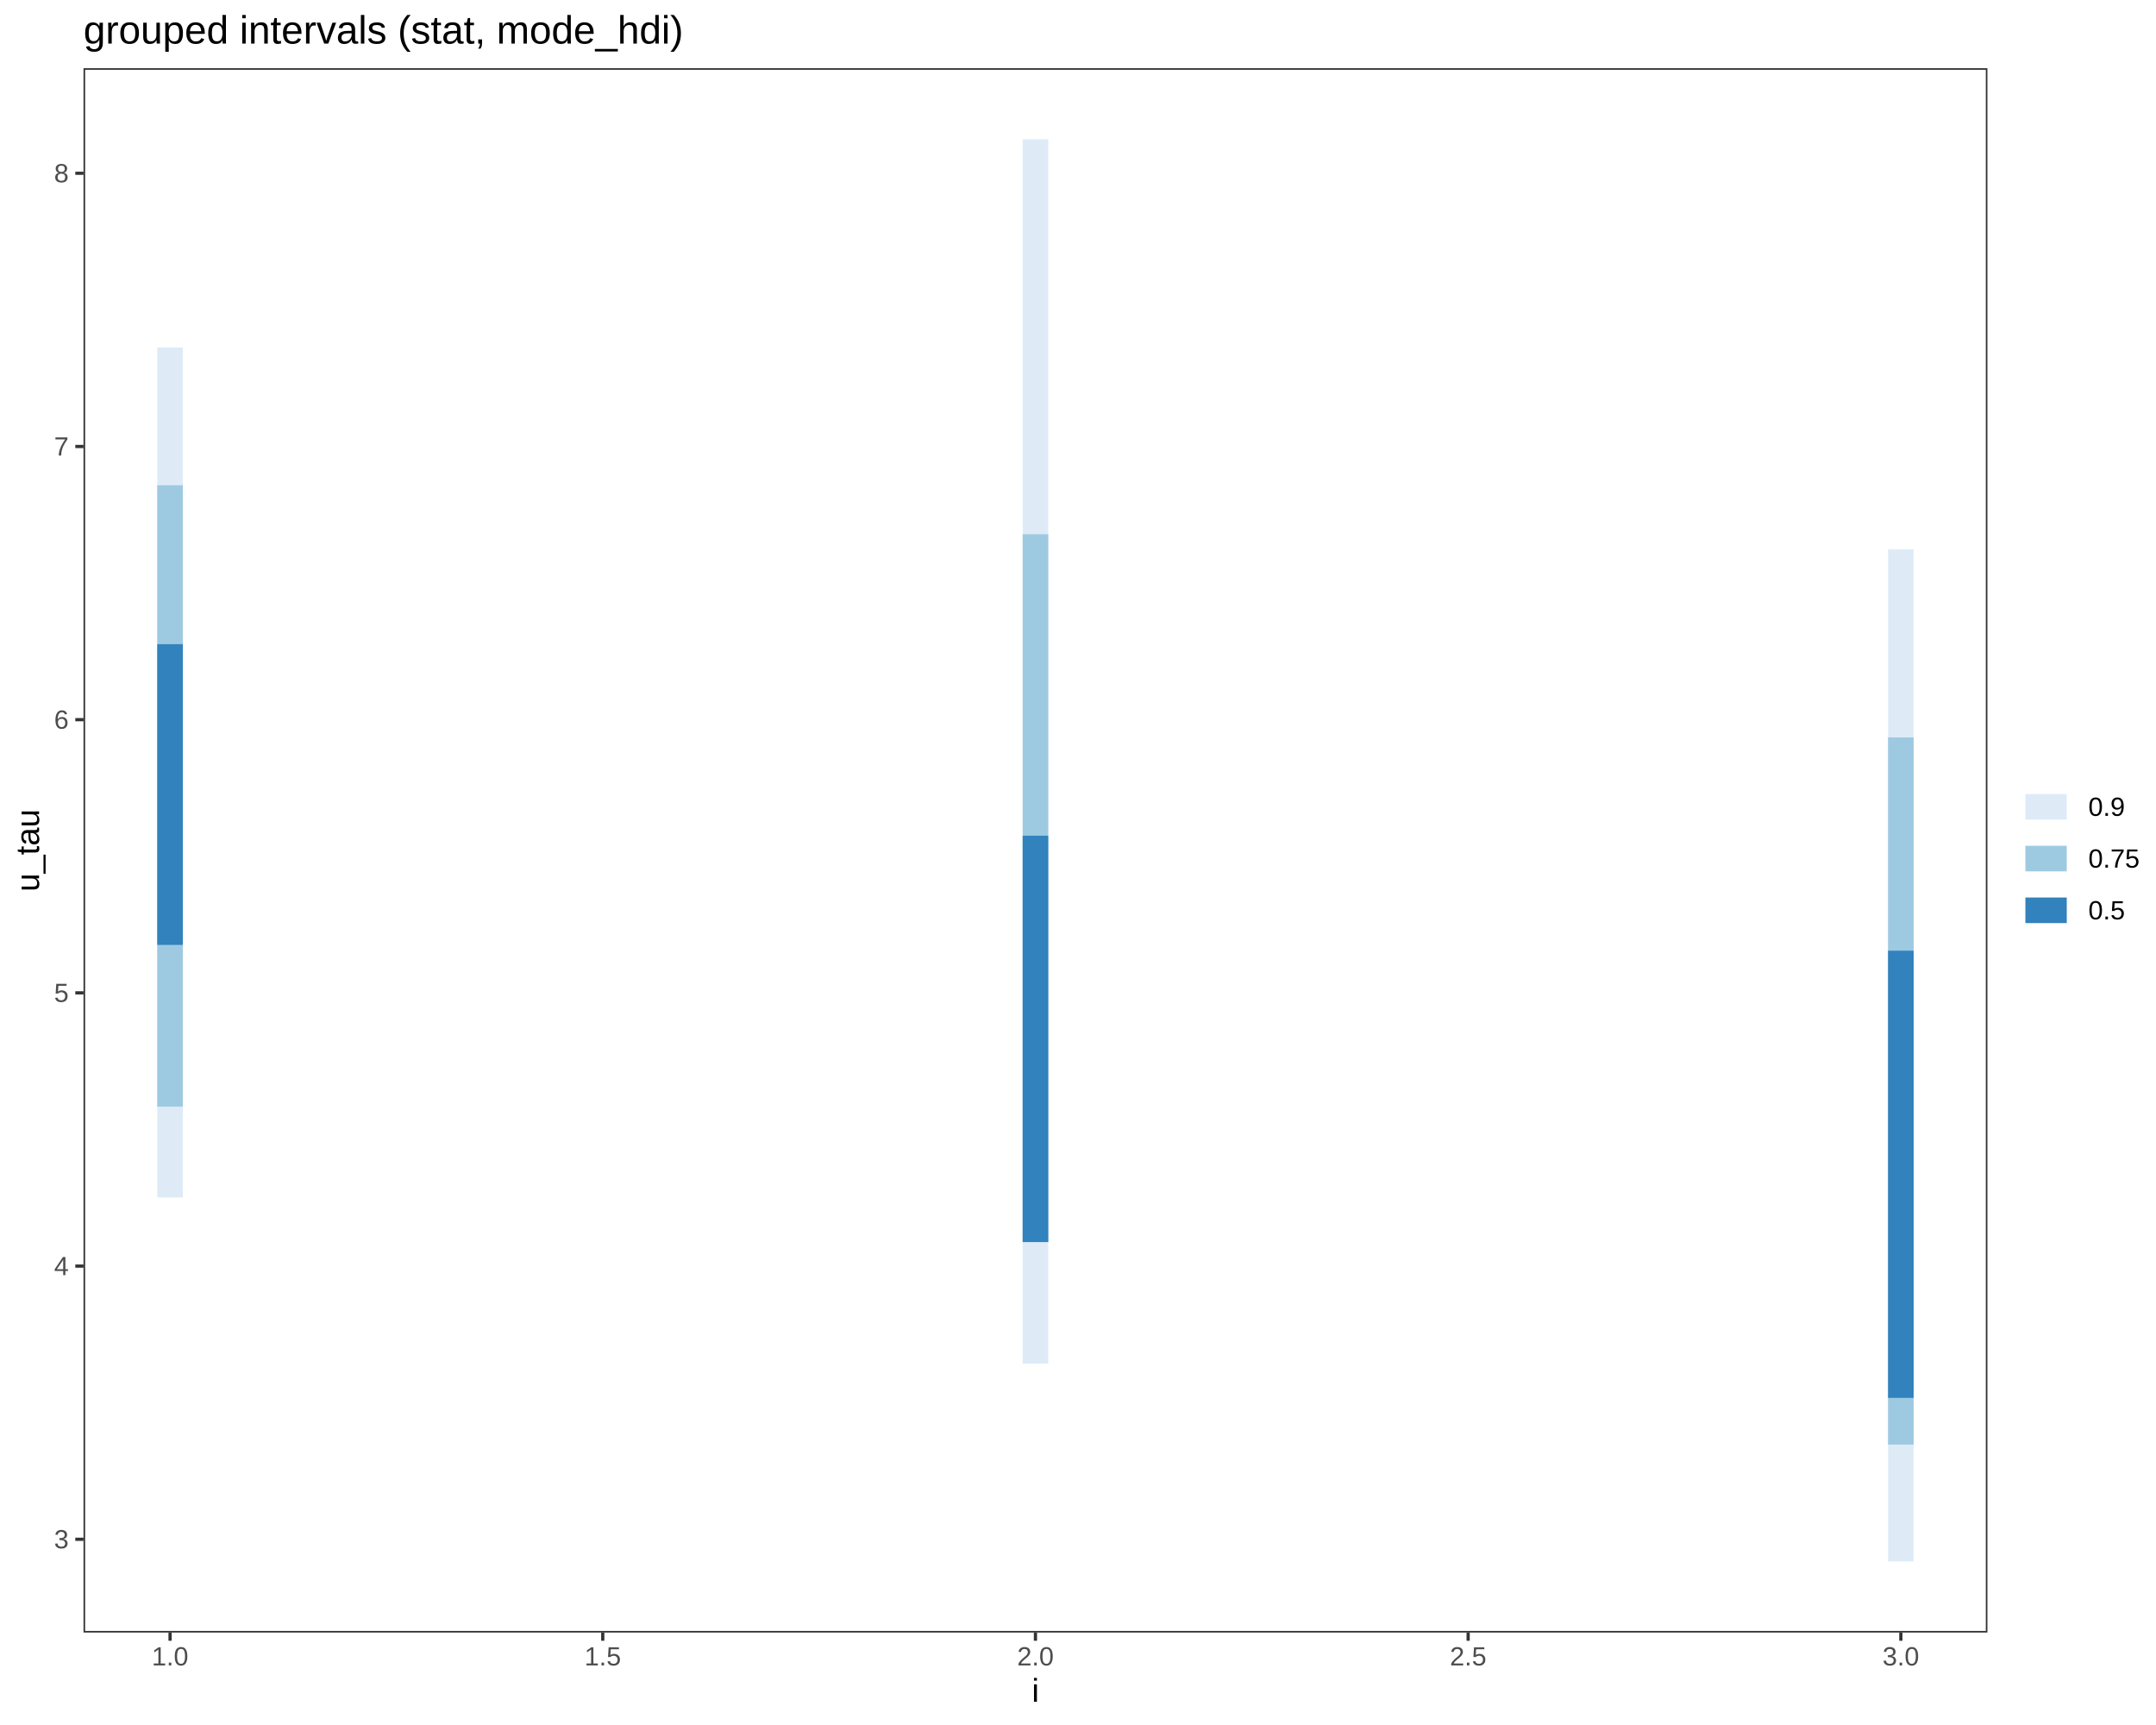
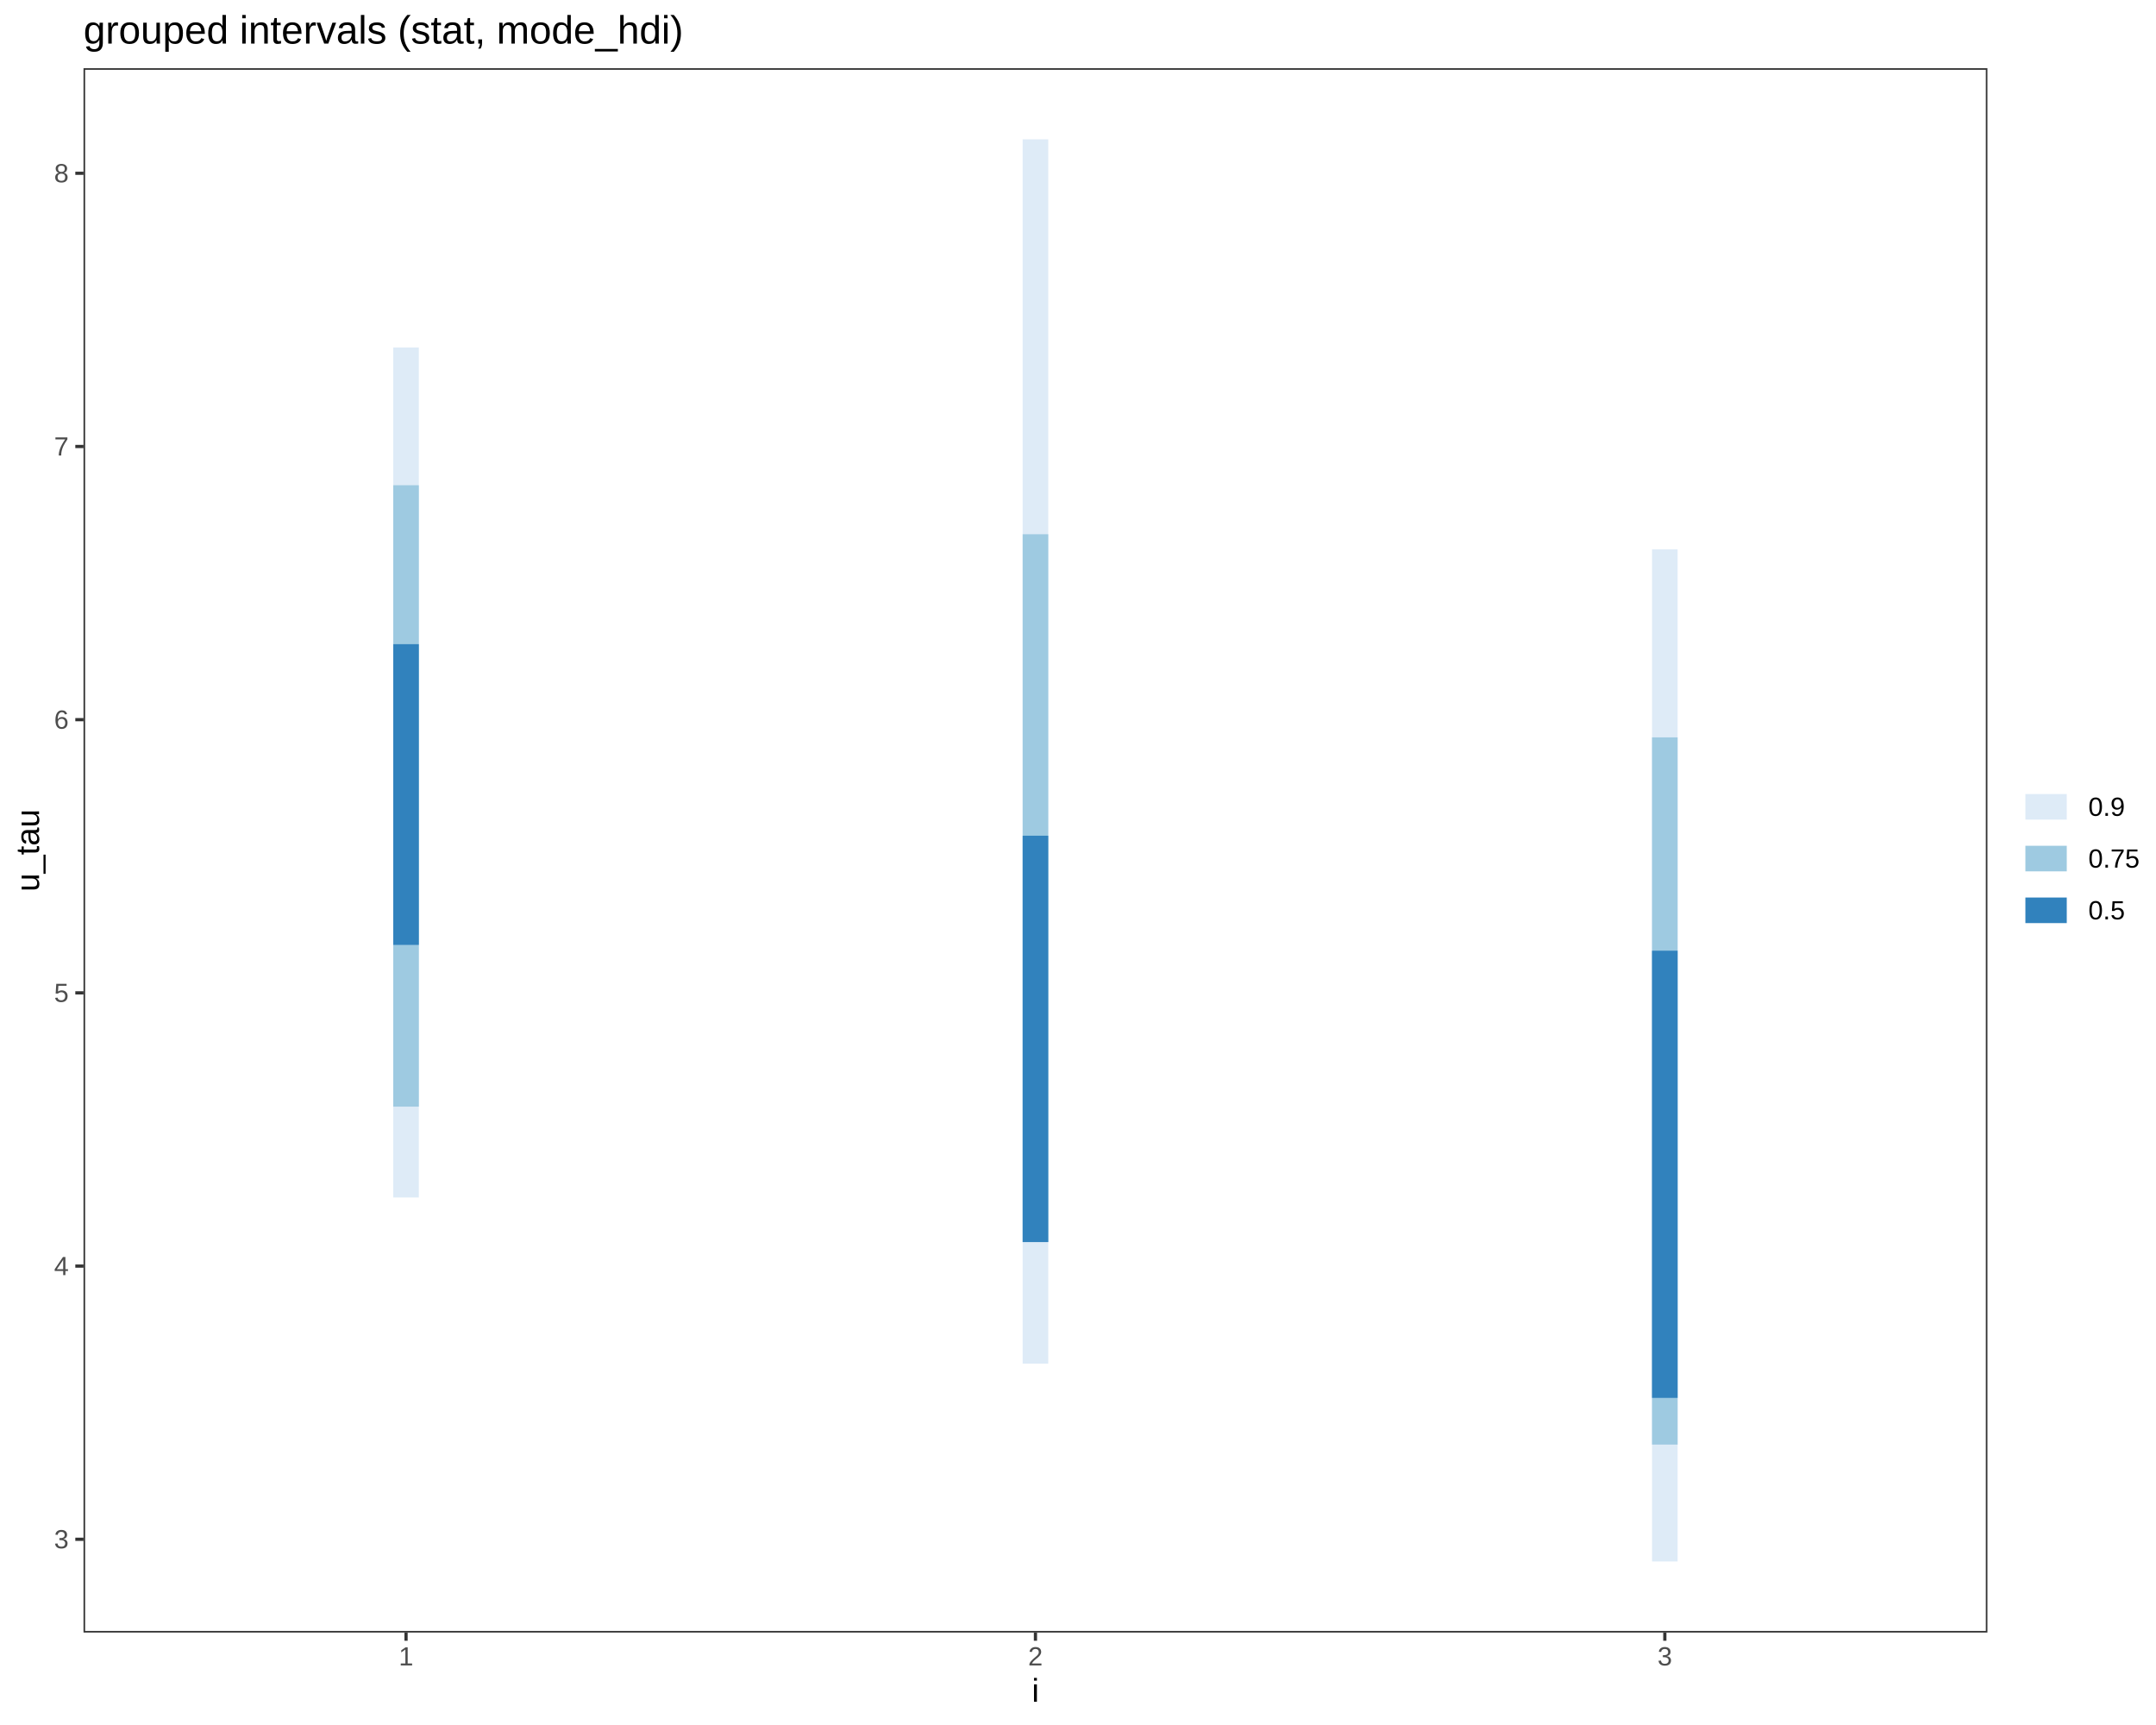
<svg xmlns="http://www.w3.org/2000/svg" viewBox="0 0 720.00 576.00">
  <defs>
    <style type="text/css">
    line, polyline, polygon, path, rect, circle {
      fill: none;
      stroke: #000000;
      stroke-linecap: round;
      stroke-linejoin: round;
      stroke-miterlimit: 10.00;
    }
  </style>
  </defs>
  <rect width="100%" height="100%" style="stroke: none; fill: #FFFFFF;" />
  <rect x="0.00" y="0.00" width="720.00" height="576.00" style="stroke-width: 1.07; stroke: #FFFFFF; fill: #FFFFFF;" />
  <defs>
    <clipPath id="cpMjcuODl8NjYzLjY5fDU0NS4xM3wyMi43Nw==">
      <rect x="27.89" y="22.77" width="635.81" height="522.36" />
    </clipPath>
  </defs>
  <rect x="27.89" y="22.77" width="635.81" height="522.36" style="stroke-width: 1.07; stroke: none; fill: #FFFFFF;" clip-path="url(#cpMjcuODl8NjYzLjY5fDU0NS4xM3wyMi43Nw==)" />
-   <line x1="56.79" y1="399.85" x2="56.79" y2="116.02" style="stroke-width: 8.54; stroke: #DEEBF7; stroke-linecap: butt;" clip-path="url(#cpMjcuODl8NjYzLjY5fDU0NS4xM3wyMi43Nw==)" />
-   <line x1="56.79" y1="369.53" x2="56.79" y2="162.03" style="stroke-width: 8.54; stroke: #9ECAE1; stroke-linecap: butt;" clip-path="url(#cpMjcuODl8NjYzLjY5fDU0NS4xM3wyMi43Nw==)" />
-   <line x1="56.79" y1="315.51" x2="56.79" y2="215.10" style="stroke-width: 8.54; stroke: #3182BD; stroke-linecap: butt;" clip-path="url(#cpMjcuODl8NjYzLjY5fDU0NS4xM3wyMi43Nw==)" />
+   <line x1="135.60" y1="399.85" x2="135.60" y2="116.02" style="stroke-width: 8.54; stroke: #DEEBF7; stroke-linecap: butt;" clip-path="url(#cpMjcuODl8NjYzLjY5fDU0NS4xM3wyMi43Nw==)" />
+   <line x1="135.60" y1="369.53" x2="135.60" y2="162.03" style="stroke-width: 8.54; stroke: #9ECAE1; stroke-linecap: butt;" clip-path="url(#cpMjcuODl8NjYzLjY5fDU0NS4xM3wyMi43Nw==)" />
+   <line x1="135.60" y1="315.51" x2="135.60" y2="215.10" style="stroke-width: 8.54; stroke: #3182BD; stroke-linecap: butt;" clip-path="url(#cpMjcuODl8NjYzLjY5fDU0NS4xM3wyMi43Nw==)" />
  <line x1="345.79" y1="455.32" x2="345.79" y2="46.52" style="stroke-width: 8.54; stroke: #DEEBF7; stroke-linecap: butt;" clip-path="url(#cpMjcuODl8NjYzLjY5fDU0NS4xM3wyMi43Nw==)" />
  <line x1="345.79" y1="414.73" x2="345.79" y2="178.39" style="stroke-width: 8.54; stroke: #9ECAE1; stroke-linecap: butt;" clip-path="url(#cpMjcuODl8NjYzLjY5fDU0NS4xM3wyMi43Nw==)" />
  <line x1="345.79" y1="414.73" x2="345.79" y2="279.05" style="stroke-width: 8.54; stroke: #3182BD; stroke-linecap: butt;" clip-path="url(#cpMjcuODl8NjYzLjY5fDU0NS4xM3wyMi43Nw==)" />
-   <line x1="634.79" y1="521.39" x2="634.79" y2="183.41" style="stroke-width: 8.54; stroke: #DEEBF7; stroke-linecap: butt;" clip-path="url(#cpMjcuODl8NjYzLjY5fDU0NS4xM3wyMi43Nw==)" />
-   <line x1="634.79" y1="482.36" x2="634.79" y2="246.23" style="stroke-width: 8.54; stroke: #9ECAE1; stroke-linecap: butt;" clip-path="url(#cpMjcuODl8NjYzLjY5fDU0NS4xM3wyMi43Nw==)" />
-   <line x1="634.79" y1="466.78" x2="634.79" y2="317.46" style="stroke-width: 8.54; stroke: #3182BD; stroke-linecap: butt;" clip-path="url(#cpMjcuODl8NjYzLjY5fDU0NS4xM3wyMi43Nw==)" />
+   <line x1="555.97" y1="521.39" x2="555.97" y2="183.41" style="stroke-width: 8.54; stroke: #DEEBF7; stroke-linecap: butt;" clip-path="url(#cpMjcuODl8NjYzLjY5fDU0NS4xM3wyMi43Nw==)" />
+   <line x1="555.97" y1="482.36" x2="555.97" y2="246.23" style="stroke-width: 8.54; stroke: #9ECAE1; stroke-linecap: butt;" clip-path="url(#cpMjcuODl8NjYzLjY5fDU0NS4xM3wyMi43Nw==)" />
+   <line x1="555.97" y1="466.78" x2="555.97" y2="317.46" style="stroke-width: 8.54; stroke: #3182BD; stroke-linecap: butt;" clip-path="url(#cpMjcuODl8NjYzLjY5fDU0NS4xM3wyMi43Nw==)" />
  <rect x="27.89" y="22.77" width="635.81" height="522.36" style="stroke-width: 1.07; stroke: #333333;" clip-path="url(#cpMjcuODl8NjYzLjY5fDU0NS4xM3wyMi43Nw==)" />
  <defs>
    <clipPath id="cpMC4wMHw3MjAuMDB8NTc2LjAwfDAuMDA=">
      <rect x="0.00" y="0.00" width="720.00" height="576.00" />
    </clipPath>
  </defs>
  <g clip-path="url(#cpMC4wMHw3MjAuMDB8NTc2LjAwfDAuMDA=)">
    <text x="18.06" y="517.01" style="font-size: 8.80px; fill: #4D4D4D; font-family: Liberation Sans;" textLength="4.89px" lengthAdjust="spacingAndGlyphs">3</text>
  </g>
  <g clip-path="url(#cpMC4wMHw3MjAuMDB8NTc2LjAwfDAuMDA=)">
    <text x="18.06" y="425.78" style="font-size: 8.80px; fill: #4D4D4D; font-family: Liberation Sans;" textLength="4.89px" lengthAdjust="spacingAndGlyphs">4</text>
  </g>
  <g clip-path="url(#cpMC4wMHw3MjAuMDB8NTc2LjAwfDAuMDA=)">
    <text x="18.06" y="334.56" style="font-size: 8.80px; fill: #4D4D4D; font-family: Liberation Sans;" textLength="4.89px" lengthAdjust="spacingAndGlyphs">5</text>
  </g>
  <g clip-path="url(#cpMC4wMHw3MjAuMDB8NTc2LjAwfDAuMDA=)">
    <text x="18.06" y="243.33" style="font-size: 8.80px; fill: #4D4D4D; font-family: Liberation Sans;" textLength="4.89px" lengthAdjust="spacingAndGlyphs">6</text>
  </g>
  <g clip-path="url(#cpMC4wMHw3MjAuMDB8NTc2LjAwfDAuMDA=)">
    <text x="18.06" y="152.11" style="font-size: 8.80px; fill: #4D4D4D; font-family: Liberation Sans;" textLength="4.89px" lengthAdjust="spacingAndGlyphs">7</text>
  </g>
  <g clip-path="url(#cpMC4wMHw3MjAuMDB8NTc2LjAwfDAuMDA=)">
    <text x="18.06" y="60.88" style="font-size: 8.80px; fill: #4D4D4D; font-family: Liberation Sans;" textLength="4.89px" lengthAdjust="spacingAndGlyphs">8</text>
  </g>
  <polyline points="25.15,513.98 27.89,513.98 " style="stroke-width: 1.07; stroke: #333333; stroke-linecap: butt;" clip-path="url(#cpMC4wMHw3MjAuMDB8NTc2LjAwfDAuMDA=)" />
  <polyline points="25.15,422.76 27.89,422.76 " style="stroke-width: 1.07; stroke: #333333; stroke-linecap: butt;" clip-path="url(#cpMC4wMHw3MjAuMDB8NTc2LjAwfDAuMDA=)" />
  <polyline points="25.15,331.53 27.89,331.53 " style="stroke-width: 1.07; stroke: #333333; stroke-linecap: butt;" clip-path="url(#cpMC4wMHw3MjAuMDB8NTc2LjAwfDAuMDA=)" />
  <polyline points="25.15,240.31 27.89,240.31 " style="stroke-width: 1.07; stroke: #333333; stroke-linecap: butt;" clip-path="url(#cpMC4wMHw3MjAuMDB8NTc2LjAwfDAuMDA=)" />
  <polyline points="25.15,149.08 27.89,149.08 " style="stroke-width: 1.07; stroke: #333333; stroke-linecap: butt;" clip-path="url(#cpMC4wMHw3MjAuMDB8NTc2LjAwfDAuMDA=)" />
  <polyline points="25.15,57.86 27.89,57.86 " style="stroke-width: 1.07; stroke: #333333; stroke-linecap: butt;" clip-path="url(#cpMC4wMHw3MjAuMDB8NTc2LjAwfDAuMDA=)" />
-   <polyline points="56.79,547.87 56.79,545.13 " style="stroke-width: 1.07; stroke: #333333; stroke-linecap: butt;" clip-path="url(#cpMC4wMHw3MjAuMDB8NTc2LjAwfDAuMDA=)" />
-   <polyline points="201.29,547.87 201.29,545.13 " style="stroke-width: 1.07; stroke: #333333; stroke-linecap: butt;" clip-path="url(#cpMC4wMHw3MjAuMDB8NTc2LjAwfDAuMDA=)" />
+   <polyline points="135.60,547.87 135.60,545.13 " style="stroke-width: 1.07; stroke: #333333; stroke-linecap: butt;" clip-path="url(#cpMC4wMHw3MjAuMDB8NTc2LjAwfDAuMDA=)" />
  <polyline points="345.79,547.87 345.79,545.13 " style="stroke-width: 1.07; stroke: #333333; stroke-linecap: butt;" clip-path="url(#cpMC4wMHw3MjAuMDB8NTc2LjAwfDAuMDA=)" />
-   <polyline points="490.29,547.87 490.29,545.13 " style="stroke-width: 1.07; stroke: #333333; stroke-linecap: butt;" clip-path="url(#cpMC4wMHw3MjAuMDB8NTc2LjAwfDAuMDA=)" />
-   <polyline points="634.79,547.87 634.79,545.13 " style="stroke-width: 1.07; stroke: #333333; stroke-linecap: butt;" clip-path="url(#cpMC4wMHw3MjAuMDB8NTc2LjAwfDAuMDA=)" />
+   <polyline points="555.97,547.87 555.97,545.13 " style="stroke-width: 1.07; stroke: #333333; stroke-linecap: butt;" clip-path="url(#cpMC4wMHw3MjAuMDB8NTc2LjAwfDAuMDA=)" />
  <g clip-path="url(#cpMC4wMHw3MjAuMDB8NTc2LjAwfDAuMDA=)">
-     <text x="50.68" y="556.11" style="font-size: 8.80px; fill: #4D4D4D; font-family: Liberation Sans;" textLength="12.22px" lengthAdjust="spacingAndGlyphs">1.0</text>
+     <text x="133.16" y="556.11" style="font-size: 8.80px; fill: #4D4D4D; font-family: Liberation Sans;" textLength="4.89px" lengthAdjust="spacingAndGlyphs">1</text>
  </g>
  <g clip-path="url(#cpMC4wMHw3MjAuMDB8NTc2LjAwfDAuMDA=)">
-     <text x="195.18" y="556.11" style="font-size: 8.80px; fill: #4D4D4D; font-family: Liberation Sans;" textLength="12.22px" lengthAdjust="spacingAndGlyphs">1.5</text>
+     <text x="343.34" y="556.11" style="font-size: 8.80px; fill: #4D4D4D; font-family: Liberation Sans;" textLength="4.89px" lengthAdjust="spacingAndGlyphs">2</text>
  </g>
  <g clip-path="url(#cpMC4wMHw3MjAuMDB8NTc2LjAwfDAuMDA=)">
-     <text x="339.68" y="556.11" style="font-size: 8.80px; fill: #4D4D4D; font-family: Liberation Sans;" textLength="12.22px" lengthAdjust="spacingAndGlyphs">2.0</text>
-   </g>
-   <g clip-path="url(#cpMC4wMHw3MjAuMDB8NTc2LjAwfDAuMDA=)">
-     <text x="484.18" y="556.11" style="font-size: 8.80px; fill: #4D4D4D; font-family: Liberation Sans;" textLength="12.22px" lengthAdjust="spacingAndGlyphs">2.5</text>
-   </g>
-   <g clip-path="url(#cpMC4wMHw3MjAuMDB8NTc2LjAwfDAuMDA=)">
-     <text x="628.68" y="556.11" style="font-size: 8.80px; fill: #4D4D4D; font-family: Liberation Sans;" textLength="12.22px" lengthAdjust="spacingAndGlyphs">3.0</text>
+     <text x="553.53" y="556.11" style="font-size: 8.80px; fill: #4D4D4D; font-family: Liberation Sans;" textLength="4.89px" lengthAdjust="spacingAndGlyphs">3</text>
  </g>
  <g clip-path="url(#cpMC4wMHw3MjAuMDB8NTc2LjAwfDAuMDA=)">
    <text x="344.57" y="568.24" style="font-size: 11.00px; font-family: Liberation Sans;" textLength="2.44px" lengthAdjust="spacingAndGlyphs">i</text>
  </g>
  <g clip-path="url(#cpMC4wMHw3MjAuMDB8NTc2LjAwfDAuMDA=)">
    <text transform="translate(13.04,297.73) rotate(-90)" style="font-size: 11.00px; font-family: Liberation Sans;" textLength="27.56px" lengthAdjust="spacingAndGlyphs">u_tau</text>
  </g>
  <rect x="674.65" y="255.29" width="39.87" height="57.32" style="stroke-width: 1.07; stroke: none; fill: #FFFFFF;" clip-path="url(#cpMC4wMHw3MjAuMDB8NTc2LjAwfDAuMDA=)" />
  <rect x="674.65" y="260.77" width="17.28" height="17.28" style="stroke-width: 1.07; stroke: none; fill: #FFFFFF;" clip-path="url(#cpMC4wMHw3MjAuMDB8NTc2LjAwfDAuMDA=)" />
  <line x1="676.38" y1="269.41" x2="690.20" y2="269.41" style="stroke-width: 8.54; stroke: #DEEBF7; stroke-linecap: butt;" clip-path="url(#cpMC4wMHw3MjAuMDB8NTc2LjAwfDAuMDA=)" />
  <rect x="674.65" y="278.05" width="17.28" height="17.28" style="stroke-width: 1.07; stroke: none; fill: #FFFFFF;" clip-path="url(#cpMC4wMHw3MjAuMDB8NTc2LjAwfDAuMDA=)" />
  <line x1="676.38" y1="286.69" x2="690.20" y2="286.69" style="stroke-width: 8.54; stroke: #9ECAE1; stroke-linecap: butt;" clip-path="url(#cpMC4wMHw3MjAuMDB8NTc2LjAwfDAuMDA=)" />
  <rect x="674.65" y="295.33" width="17.28" height="17.28" style="stroke-width: 1.07; stroke: none; fill: #FFFFFF;" clip-path="url(#cpMC4wMHw3MjAuMDB8NTc2LjAwfDAuMDA=)" />
  <line x1="676.38" y1="303.97" x2="690.20" y2="303.97" style="stroke-width: 8.54; stroke: #3182BD; stroke-linecap: butt;" clip-path="url(#cpMC4wMHw3MjAuMDB8NTc2LjAwfDAuMDA=)" />
  <g clip-path="url(#cpMC4wMHw3MjAuMDB8NTc2LjAwfDAuMDA=)">
    <text x="697.41" y="272.43" style="font-size: 8.80px; font-family: Liberation Sans;" textLength="12.22px" lengthAdjust="spacingAndGlyphs">0.9</text>
  </g>
  <g clip-path="url(#cpMC4wMHw3MjAuMDB8NTc2LjAwfDAuMDA=)">
    <text x="697.41" y="289.71" style="font-size: 8.80px; font-family: Liberation Sans;" textLength="17.11px" lengthAdjust="spacingAndGlyphs">0.75</text>
  </g>
  <g clip-path="url(#cpMC4wMHw3MjAuMDB8NTc2LjAwfDAuMDA=)">
    <text x="697.41" y="306.99" style="font-size: 8.80px; font-family: Liberation Sans;" textLength="12.22px" lengthAdjust="spacingAndGlyphs">0.5</text>
  </g>
  <g clip-path="url(#cpMC4wMHw3MjAuMDB8NTc2LjAwfDAuMDA=)">
    <text x="27.89" y="14.56" style="font-size: 13.20px; font-family: Liberation Sans;" textLength="199.98px" lengthAdjust="spacingAndGlyphs">grouped intervals (stat, mode_hdi)</text>
  </g>
</svg>
